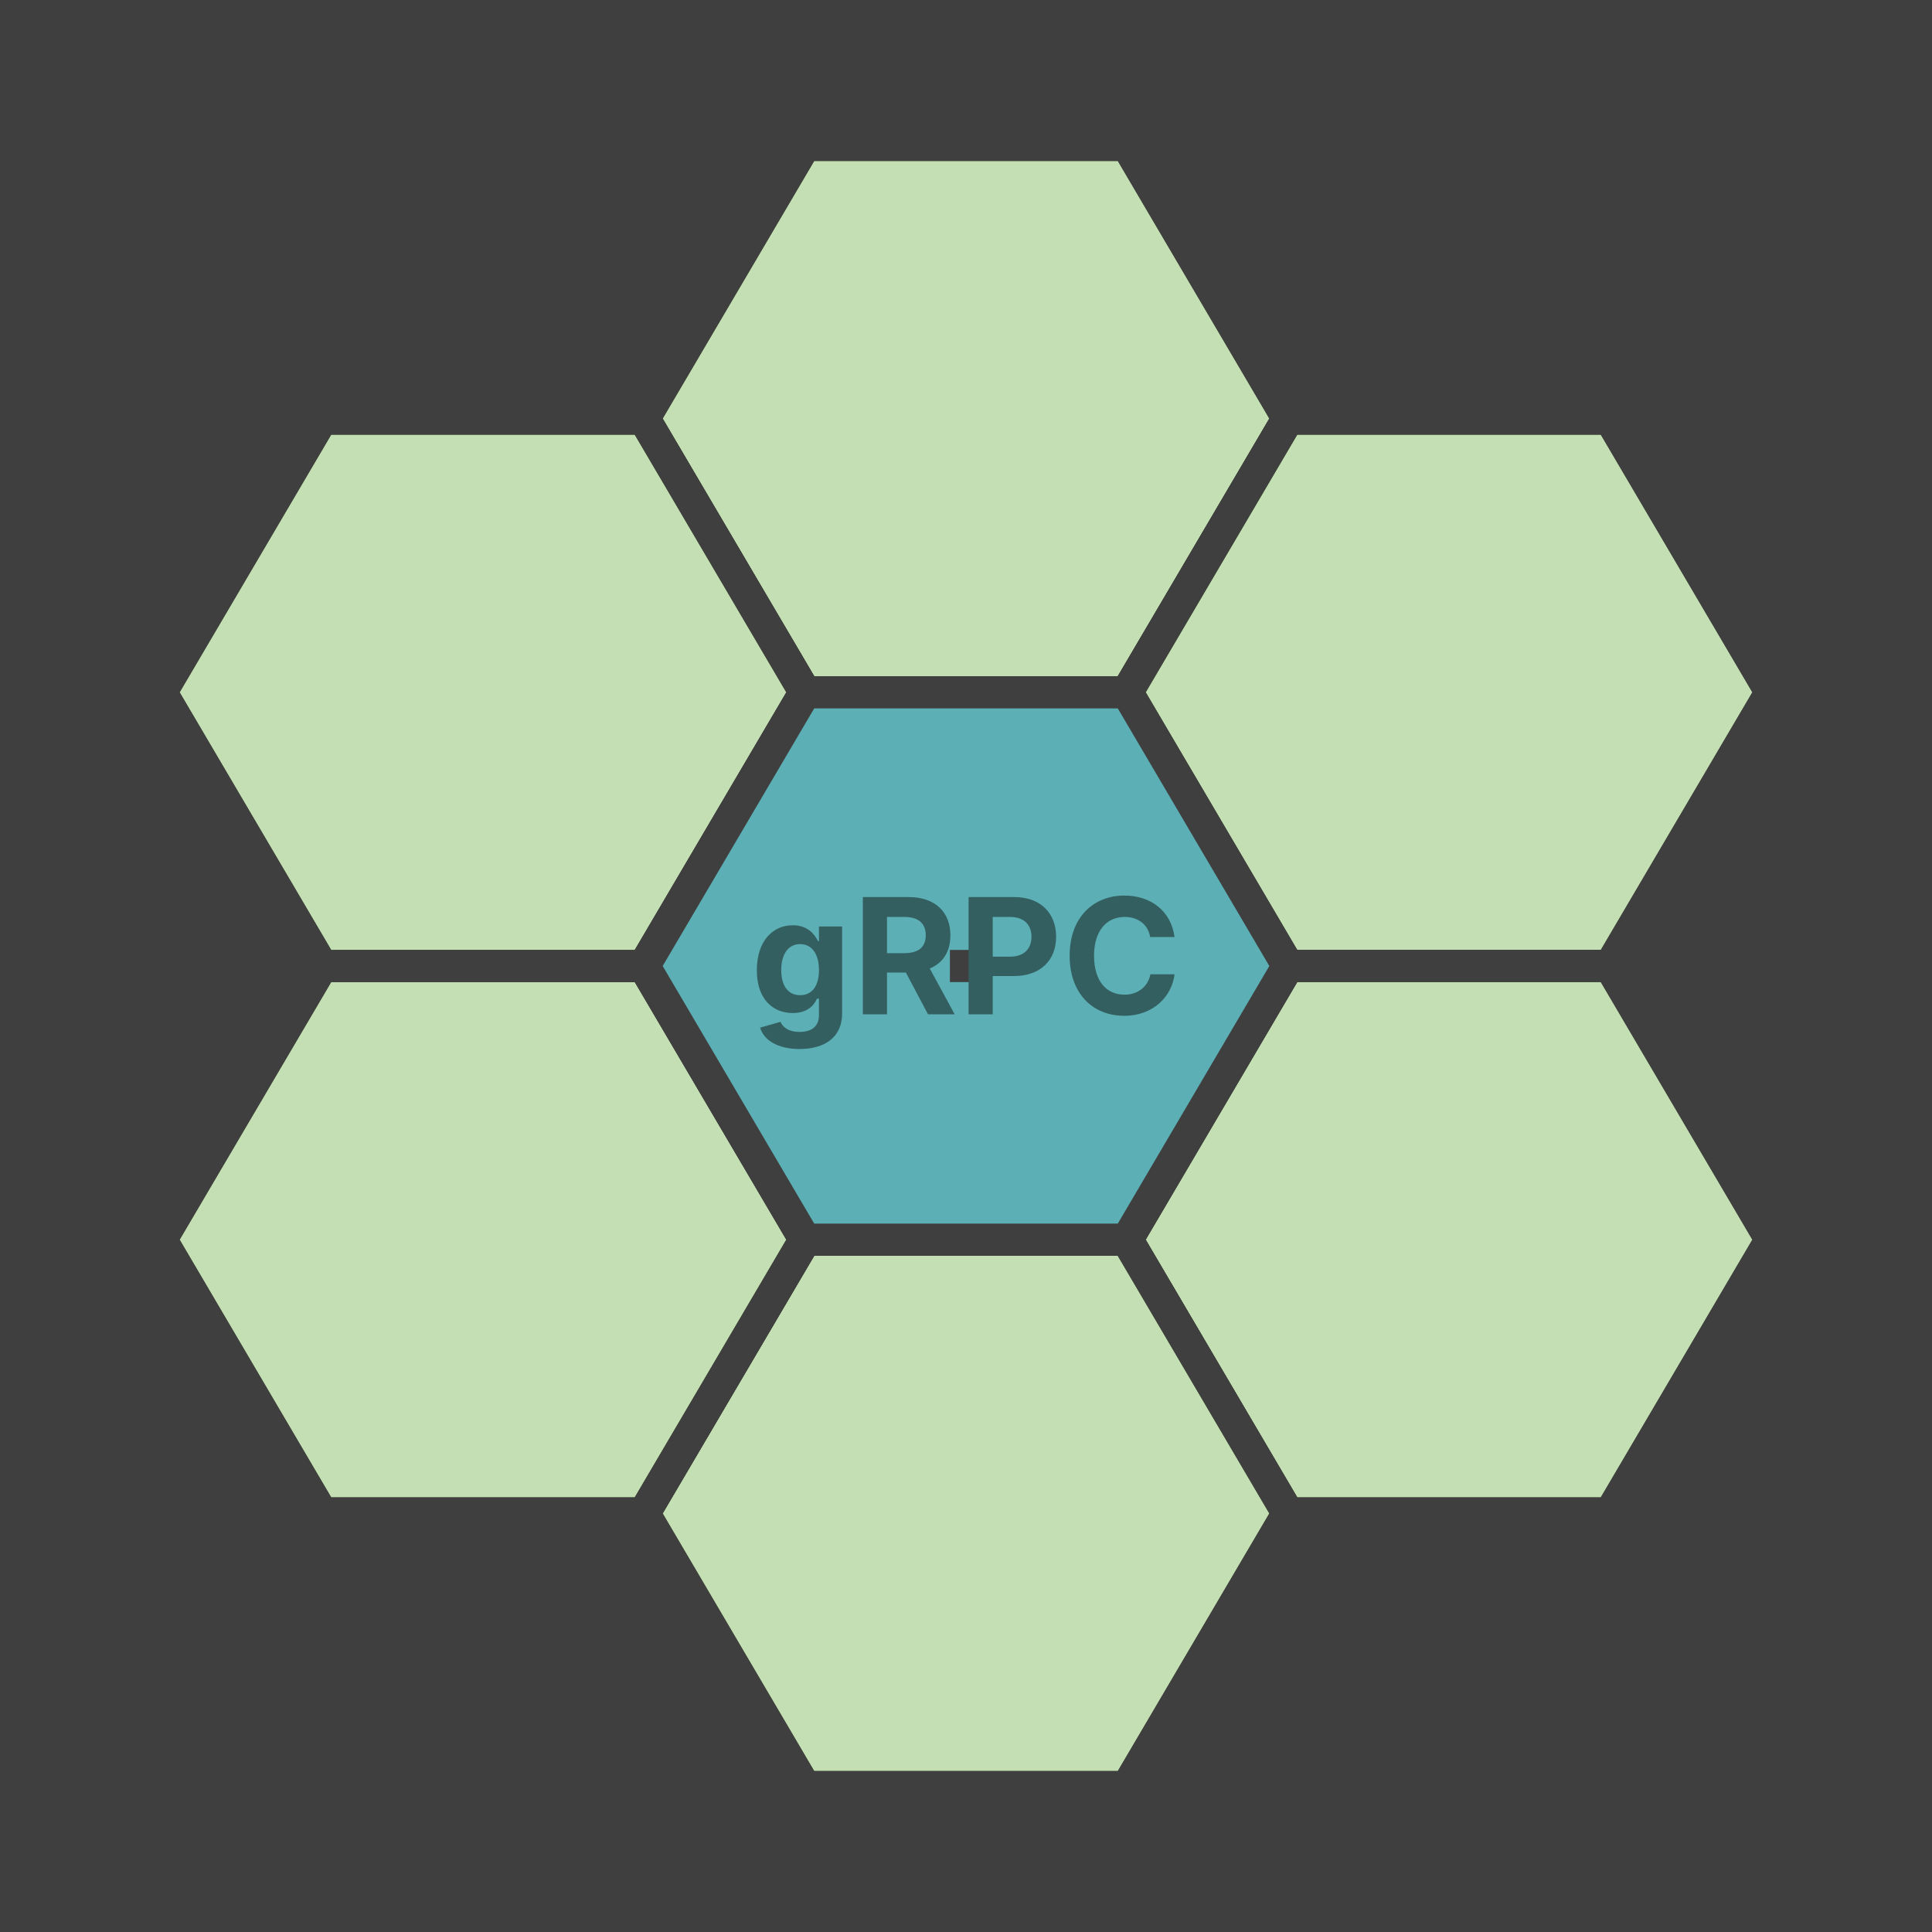
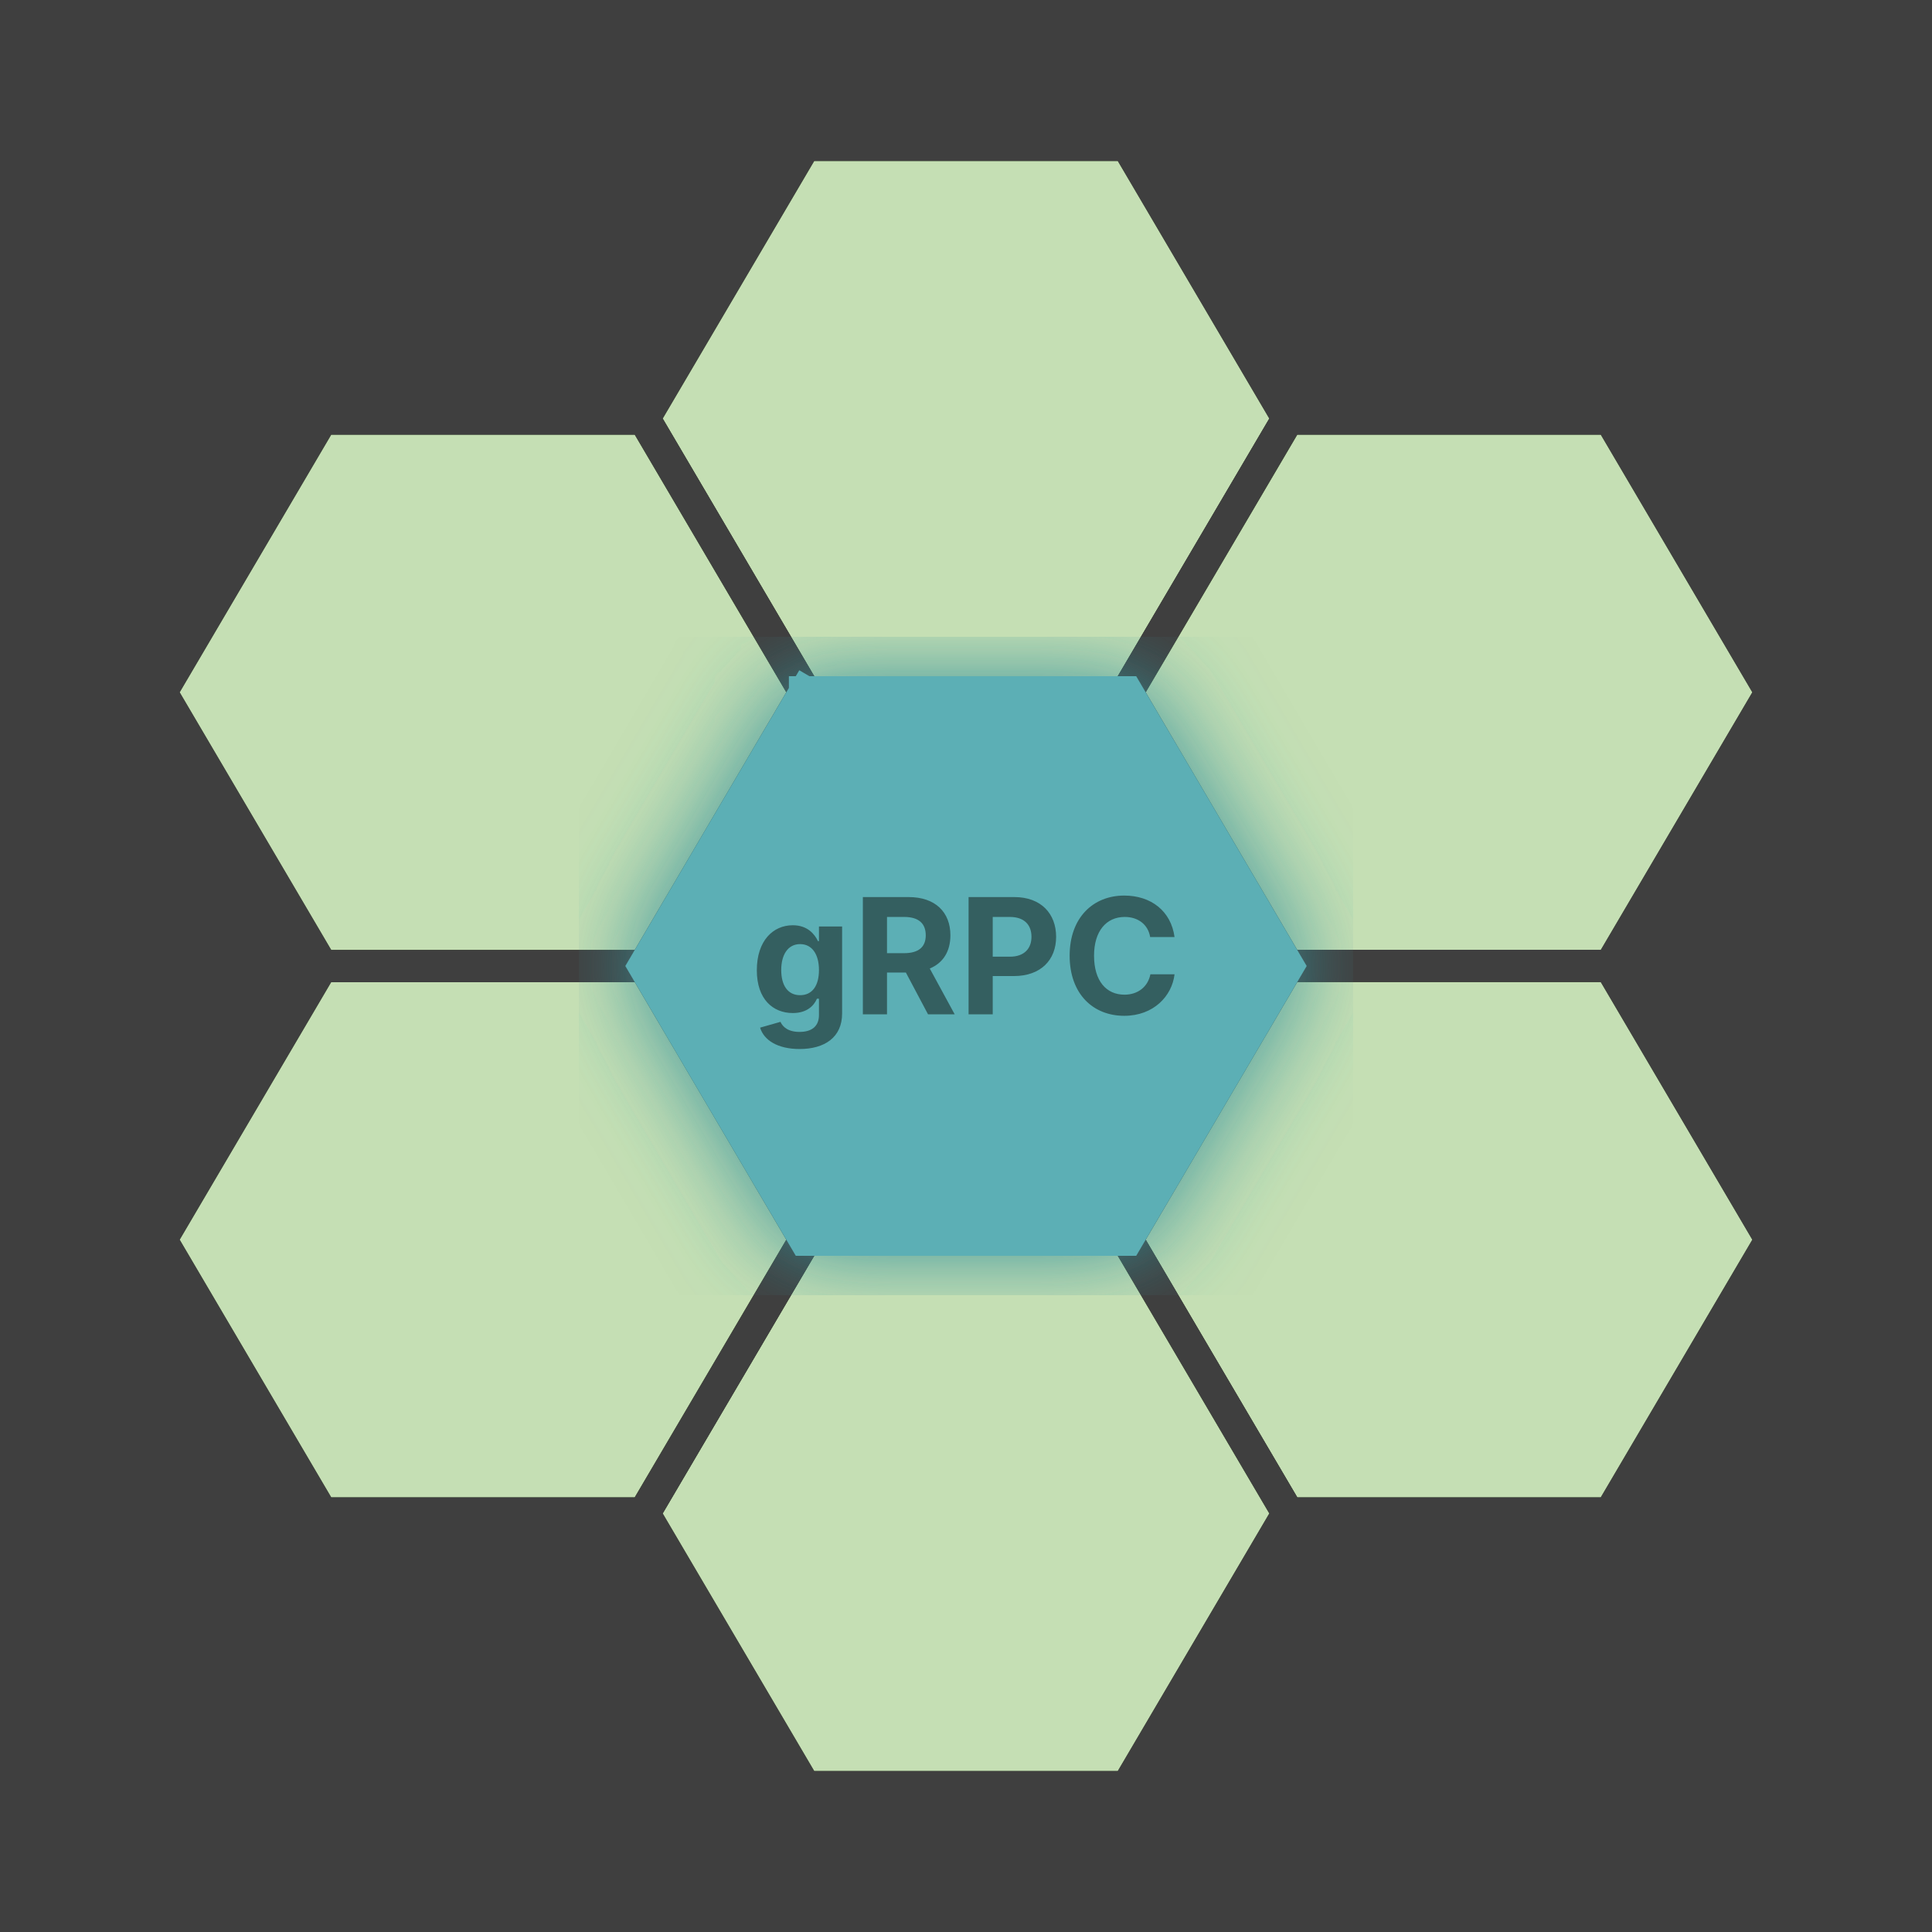
<svg xmlns="http://www.w3.org/2000/svg" width="120" height="120">
  <g id="group-background">
    <path id="background" d="M60,60 m-60,-60 l120,0 l0,120 l-120,0 l0,-120 z" fill="#3f3f3f" />
  </g>
  <g id="group-hive" fill="#fefefe" stroke="#3f3f3f" stroke-width="2" stroke-linecap="square" stroke-miterlimit="100">
    <path id="hive-top" d="M60,60 m-10,-51 l20,0 l10,17 l-10,17 l-20,0 l-10,-17 l10,-17" />
    <path id="hive-right-top" d="M60,60 m20,-34 l20,0 l10,17 l-10,17 l-20,0 l-10,-17 l10,-17" />
    <path id="hive-right-bottom" d="M60,60 m20,0 l20,0 l10,17 l-10,17 l-20,0 l-10,-17 l10,-17" />
    <path id="hive-bottom" d="M60,60 m-10,17 l20,0 l10,17 l-10,17 l-20,0 l-10,-17 l10,-17" />
    <path id="hive-left-bottom" d="M60,60 m-40,0 l20,0 l10,17 l-10,17 l-20,0 l-10,-17 l10,-17" />
    <path id="hive-left-top" d="M60,60 m-40,-34 l20,0 l10,17 l-10,17 l-20,0 l-10,-17 l10,-17" />
  </g>
  <g id="group-color" fill="#fefefe" stroke="#3f3f3f" stroke-width="2" stroke-linecap="square" stroke-miterlimit="100">
    <path id="color-top" d="M60,60 m-10,-51 l20,0 l10,17 l-10,17 l-20,0 l-10,-17 l10,-17" fill="#6aad3d" fill-opacity="0.382" />
    <path id="color-right-top" d="M60,60 m20,-34 l20,0 l10,17 l-10,17 l-20,0 l-10,-17 l10,-17" fill="#6aad3d" fill-opacity="0.382" />
    <path id="color-right-bottom" d="M60,60 m20,0 l20,0 l10,17 l-10,17 l-20,0 l-10,-17 l10,-17" fill="#6aad3d" fill-opacity="0.382" />
    <path id="color-bottom" d="M60,60 m-10,17 l20,0 l10,17 l-10,17 l-20,0 l-10,-17 l10,-17" fill="#6aad3d" fill-opacity="0.382" />
    <path id="color-left-bottom" d="M60,60 m-40,0 l20,0 l10,17 l-10,17 l-20,0 l-10,-17 l10,-17" fill="#6aad3d" fill-opacity="0.382" />
    <path id="color-left-top" d="M60,60 m-40,-34 l20,0 l10,17 l-10,17 l-20,0 l-10,-17 l10,-17" fill="#6aad3d" fill-opacity="0.382" />
  </g>
-   <g id="group-text">
-     <path id="text-background" d="M60,60 m-10,-17 l20,0 l10,17 l-10,17 l-20,0 l-10,-17 l10,-17" stroke-width="2" stroke-linecap="square" stroke-miterlimit="100" fill="#5cafb5" stroke="#3f3f3f" />
+   <g id="group-title">
+     <path id="text-background" d="M60,60 m-10,-17 l20,0 l10,17 l-10,17 l-20,0 l-10,-17 l10,-17" stroke-width="2" stroke-linecap="square" stroke-miterlimit="100" fill="#5cafb5" stroke="#5cafb5" filter="url(#light-shadow)" />
    <text id="text-grpc" x="60" y="63" text-anchor="middle" font-family="Inter,Arial,sans-serif" font-size="10" font-weight="bold" fill="#345f60">
      gRPC
    </text>
  </g>
+   <defs>
+     <filter id="light-shadow">
+       <feColorMatrix result="colorOut" in="SourceGraphic" values="0.361 0 0 0 0                              0 0.686 0 0 0                              0 0 0.71 0 0                              0 0 0 1 0" />
+       <feGaussianBlur result="blurOut" in="colorOut" stdDeviation="3" />
+       <feBlend in="SourceGraphic" in2="blurOut" mode="normal" />
+     </filter>
+   </defs>
</svg>
